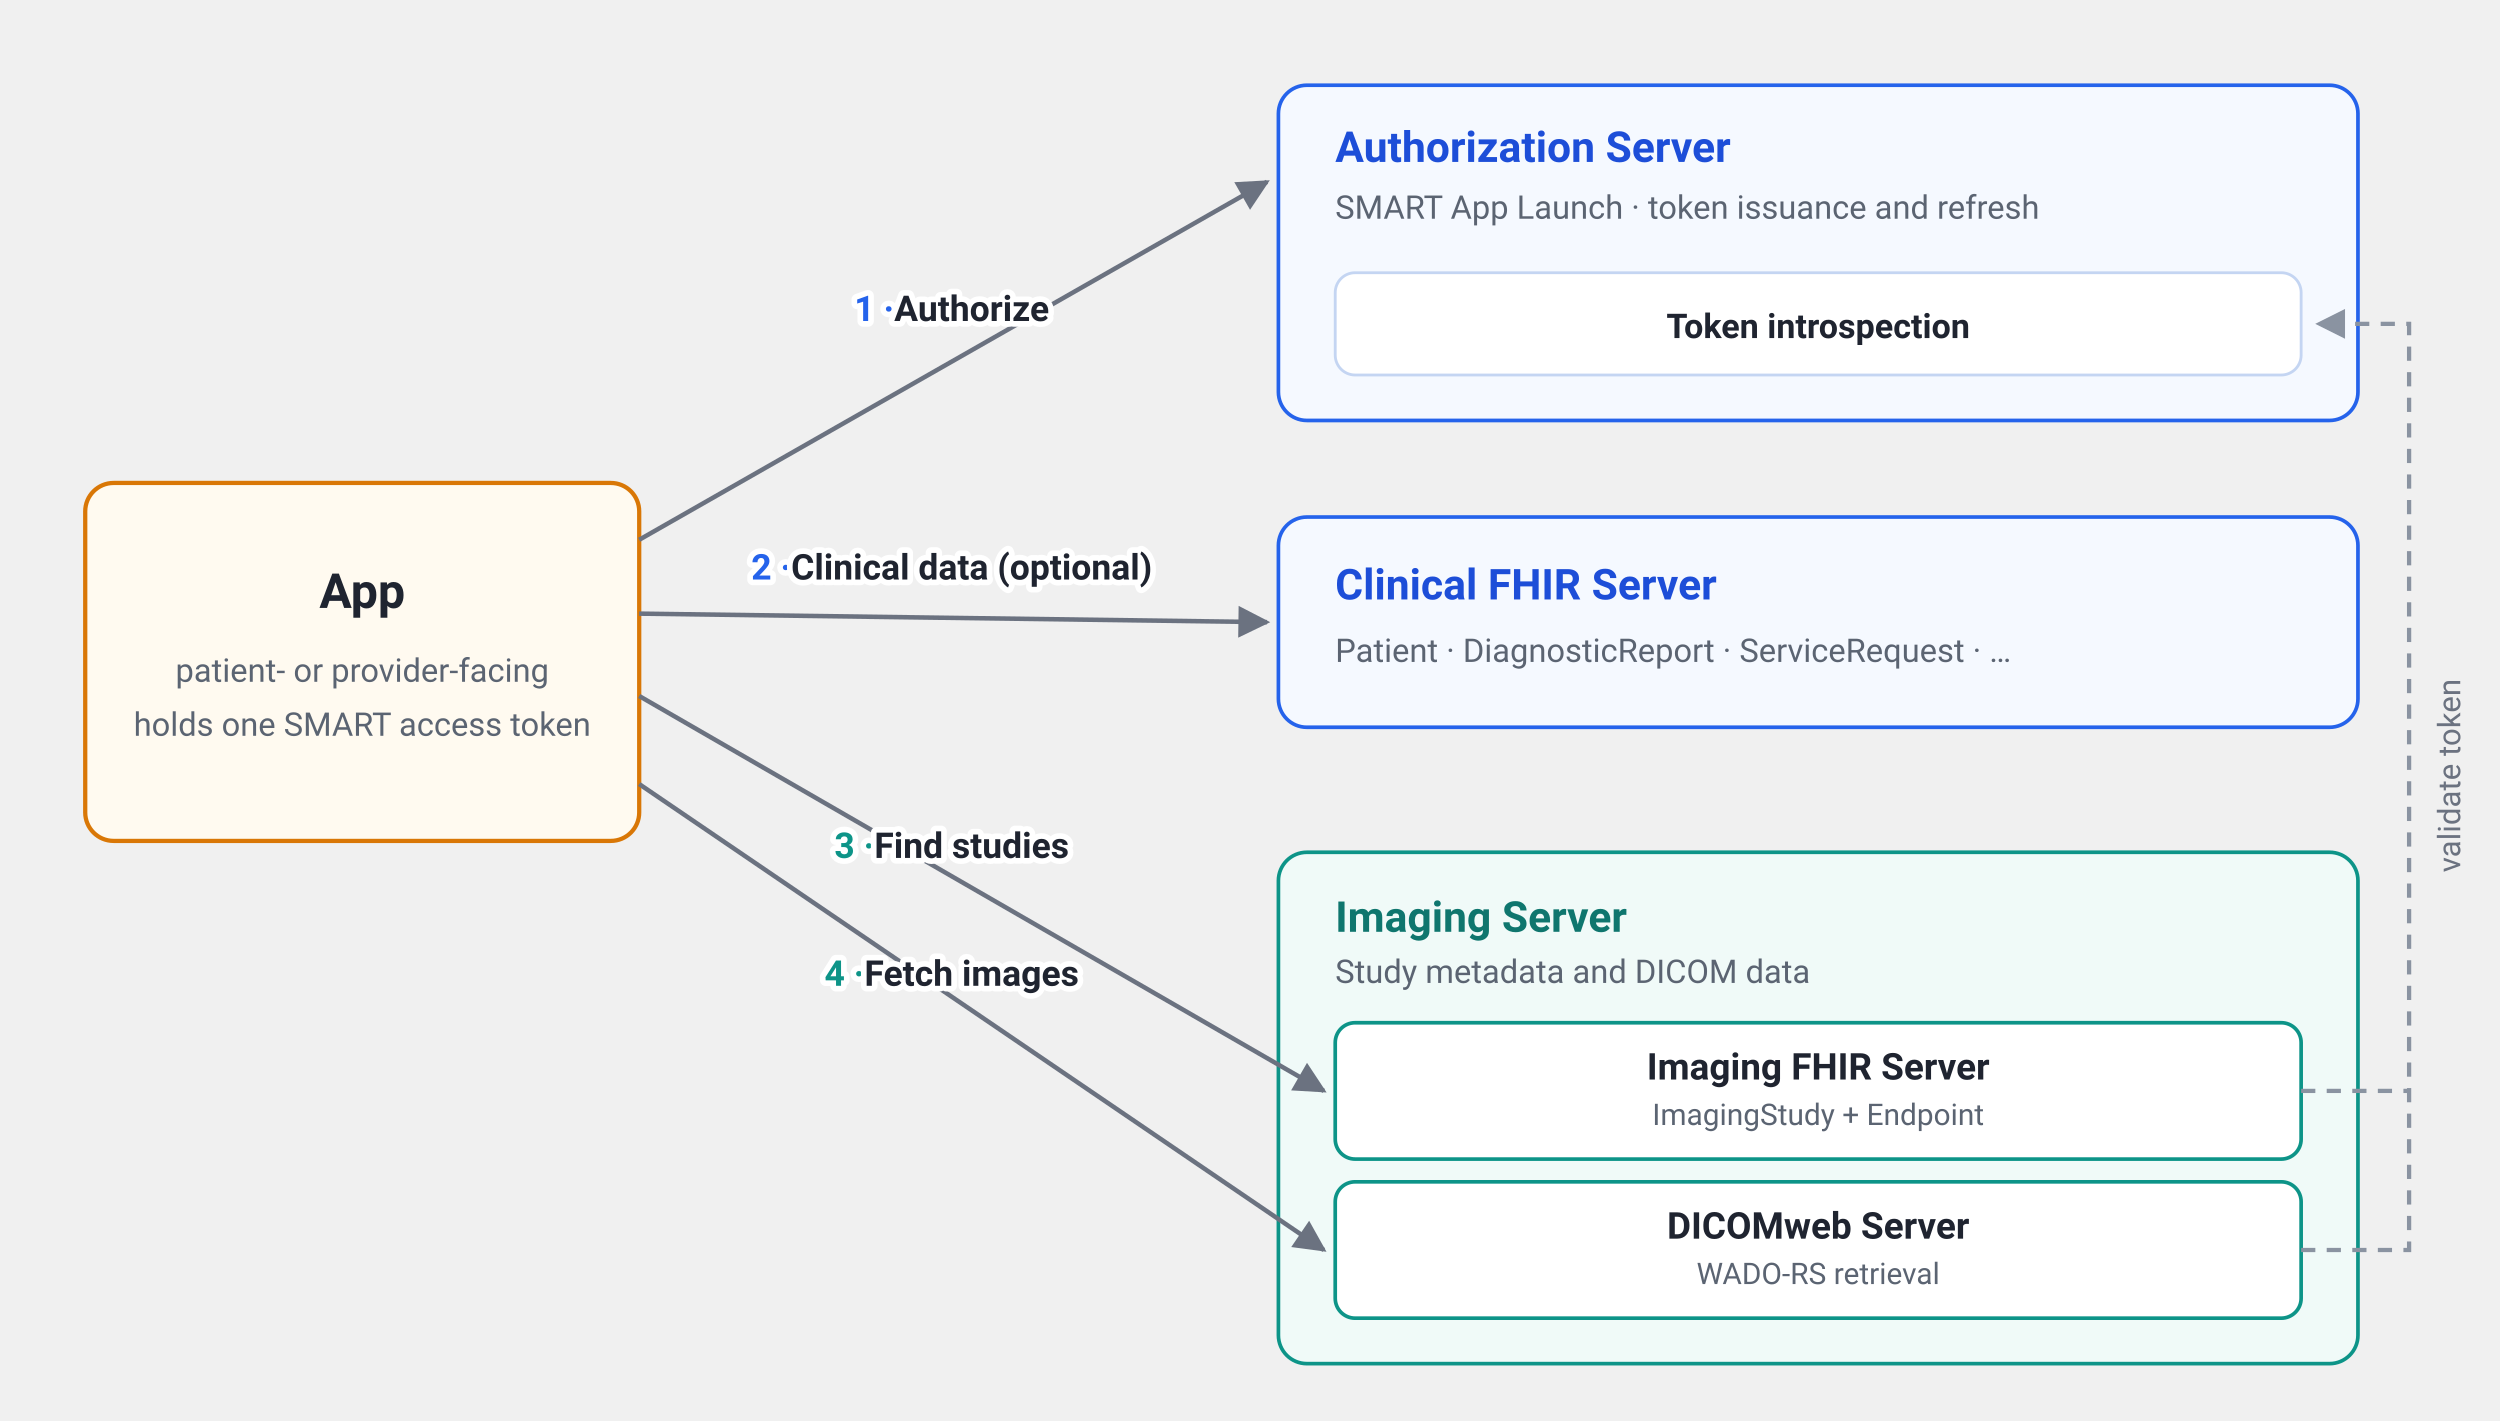
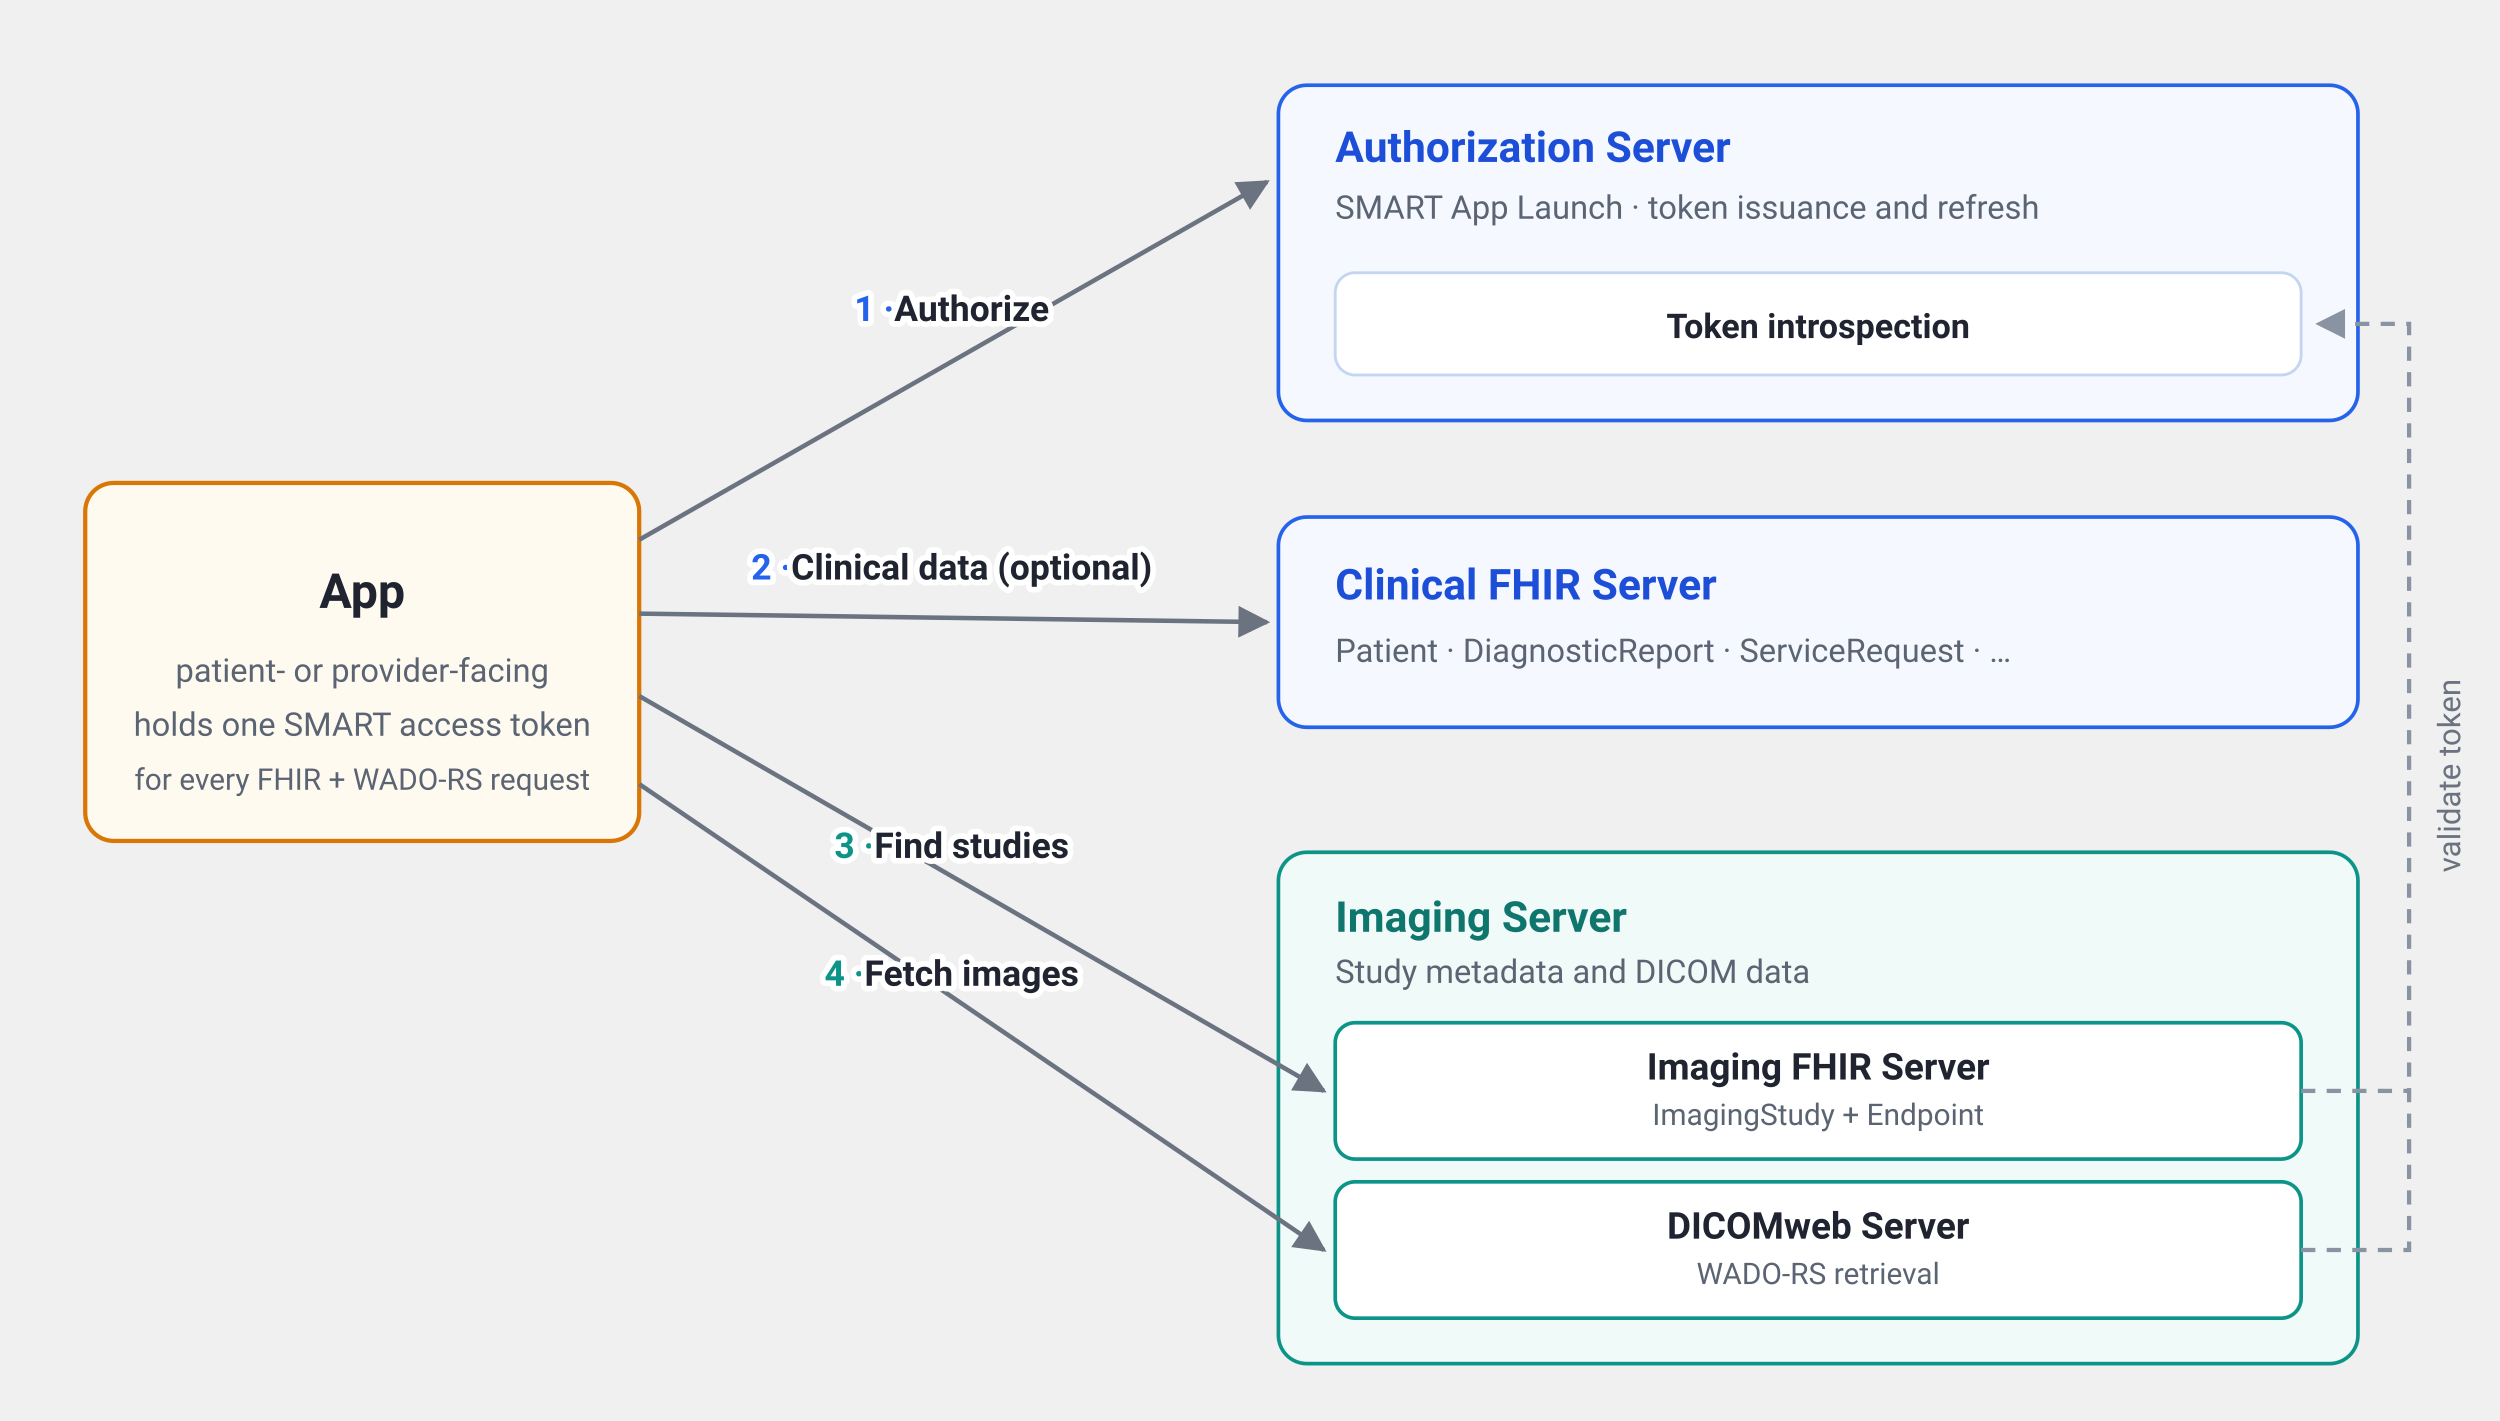
- <svg xmlns="http://www.w3.org/2000/svg" viewBox="0 0 880 500" width="760" font-family="-apple-system, 'Segoe UI', Roboto, Helvetica, Arial, sans-serif" role="img" aria-label="The App authorizes with the Authorization Server, optionally queries the Clinical FHIR Server, and uses the collective Imaging Server role. Within Imaging Server, Imaging FHIR Server provides ImagingStudy and Endpoint resources, and DICOMweb Server provides WADO-RS retrieval. Dashed connections show token introspection with the Authorization Server, distinct from resource-server study-access policy checks.">
+ <svg xmlns="http://www.w3.org/2000/svg" viewBox="0 0 880 500" width="760" font-family="-apple-system, 'Segoe UI', Roboto, Helvetica, Arial, sans-serif" role="img" aria-label="The client presents the same existing SMART access token on every FHIR and WADO-RS request. The App authorizes with the Authorization Server, optionally queries the Clinical FHIR Server, and uses the collective Imaging Server role. Within Imaging Server, Imaging FHIR Server provides ImagingStudy and Endpoint resources, and DICOMweb Server provides WADO-RS retrieval. Dashed connections show token introspection with the Authorization Server, distinct from resource-server study-access policy checks.">
  <defs>
    <marker id="arr" viewBox="0 0 10 10" refX="9" refY="5" markerWidth="7" markerHeight="7" orient="auto-start-reverse">
      <path d="M0,0 L10,5 L0,10 z" fill="#6b7280" />
    </marker>
    <marker id="arrg" viewBox="0 0 10 10" refX="9" refY="5" markerWidth="7" markerHeight="7" orient="auto-start-reverse">
      <path d="M0,0 L10,5 L0,10 z" fill="#8a93a1" />
    </marker>
  </defs>
  <rect x="450" y="30" width="380" height="118" rx="10" fill="#f5f9ff" stroke="#2563eb" stroke-width="1.3" />
  <text x="470" y="57" font-size="15" font-weight="700" fill="#1d4ed8">Authorization Server</text>
  <text x="470" y="77" font-size="11.5" fill="#5b6472">SMART App Launch · token issuance and refresh</text>
  <rect x="470" y="96" width="340" height="36" rx="7" fill="#ffffff" stroke="#c4d5f2" />
  <text x="640" y="119" font-size="12" font-weight="600" fill="#1f2430" text-anchor="middle">Token introspection</text>
  <rect x="450" y="182" width="380" height="74" rx="10" fill="#f5f9ff" stroke="#2563eb" stroke-width="1.3" />
  <text x="470" y="211" font-size="15" font-weight="700" fill="#1d4ed8">Clinical FHIR Server</text>
  <text x="470" y="233" font-size="11.5" fill="#5b6472">Patient · DiagnosticReport · ServiceRequest · …</text>
  <rect x="450" y="300" width="380" height="180" rx="10" fill="#f0faf8" stroke="#0d9488" stroke-width="1.3" />
  <text x="470" y="328" font-size="15" font-weight="700" fill="#0f766e">Imaging Server</text>
  <text x="470" y="346" font-size="11.5" fill="#5b6472">Study metadata and DICOM data</text>
  <rect x="470" y="360" width="340" height="48" rx="7" fill="#ffffff" stroke="#0d9488" stroke-width="1.3" />
  <text x="640" y="380" font-size="13" font-weight="600" fill="#1f2430" text-anchor="middle">Imaging FHIR Server</text>
  <text x="640" y="396" font-size="10.5" fill="#5b6472" text-anchor="middle">ImagingStudy + Endpoint</text>
  <rect x="470" y="416" width="340" height="48" rx="7" fill="#ffffff" stroke="#0d9488" stroke-width="1.3" />
  <text x="640" y="436" font-size="13" font-weight="600" fill="#1f2430" text-anchor="middle">DICOMweb Server</text>
  <text x="640" y="452" font-size="10.5" fill="#5b6472" text-anchor="middle">WADO-RS retrieval</text>
  <rect x="30" y="170" width="195" height="126" rx="10" fill="#fffaf0" stroke="#d97706" stroke-width="1.5" />
  <text x="127.5" y="214" font-size="17" font-weight="700" fill="#1f2430" text-anchor="middle">App</text>
  <text x="127.5" y="240" font-size="11.5" fill="#5b6472" text-anchor="middle">patient- or provider-facing</text>
  <text x="127.5" y="259" font-size="11.5" fill="#5b6472" text-anchor="middle">holds one SMART access token</text>
+   <text x="127.5" y="278" font-size="10.5" fill="#5b6472" text-anchor="middle">for every FHIR + WADO-RS request</text>
  <path d="M225,190 L446,64" stroke="#6b7280" stroke-width="1.6" fill="none" marker-end="url(#arr)" />
  <path d="M225,216 L446,219" stroke="#6b7280" stroke-width="1.6" fill="none" marker-end="url(#arr)" />
  <path d="M225,245 L466,384" stroke="#6b7280" stroke-width="1.6" fill="none" marker-end="url(#arr)" />
  <path d="M225,276 L466,440" stroke="#6b7280" stroke-width="1.6" fill="none" marker-end="url(#arr)" />
  <path d="M810,440 H848 V114 H816" stroke="#8a93a1" stroke-width="1.5" fill="none" stroke-dasharray="5,4" marker-end="url(#arrg)" />
  <path d="M810,384 H848" stroke="#8a93a1" stroke-width="1.5" fill="none" stroke-dasharray="5,4" />
  <text x="866" y="273" font-size="11" fill="#6b7280" text-anchor="middle" transform="rotate(-90 866 273)">validate token</text>
  <g font-size="12.5" font-weight="600" fill="#1f2430" text-anchor="middle" stroke="#ffffff" stroke-width="4" paint-order="stroke" stroke-linejoin="round">
    <text x="335" y="113">
      <tspan font-weight="700" fill="#2563eb">1 · </tspan>Authorize</text>
    <text x="335" y="204">
      <tspan font-weight="700" fill="#2563eb">2 · </tspan>Clinical data (optional)</text>
    <text x="335" y="302">
      <tspan font-weight="700" fill="#0d9488">3 · </tspan>Find studies</text>
    <text x="335" y="347">
      <tspan font-weight="700" fill="#0d9488">4 · </tspan>Fetch images</text>
  </g>
</svg>
